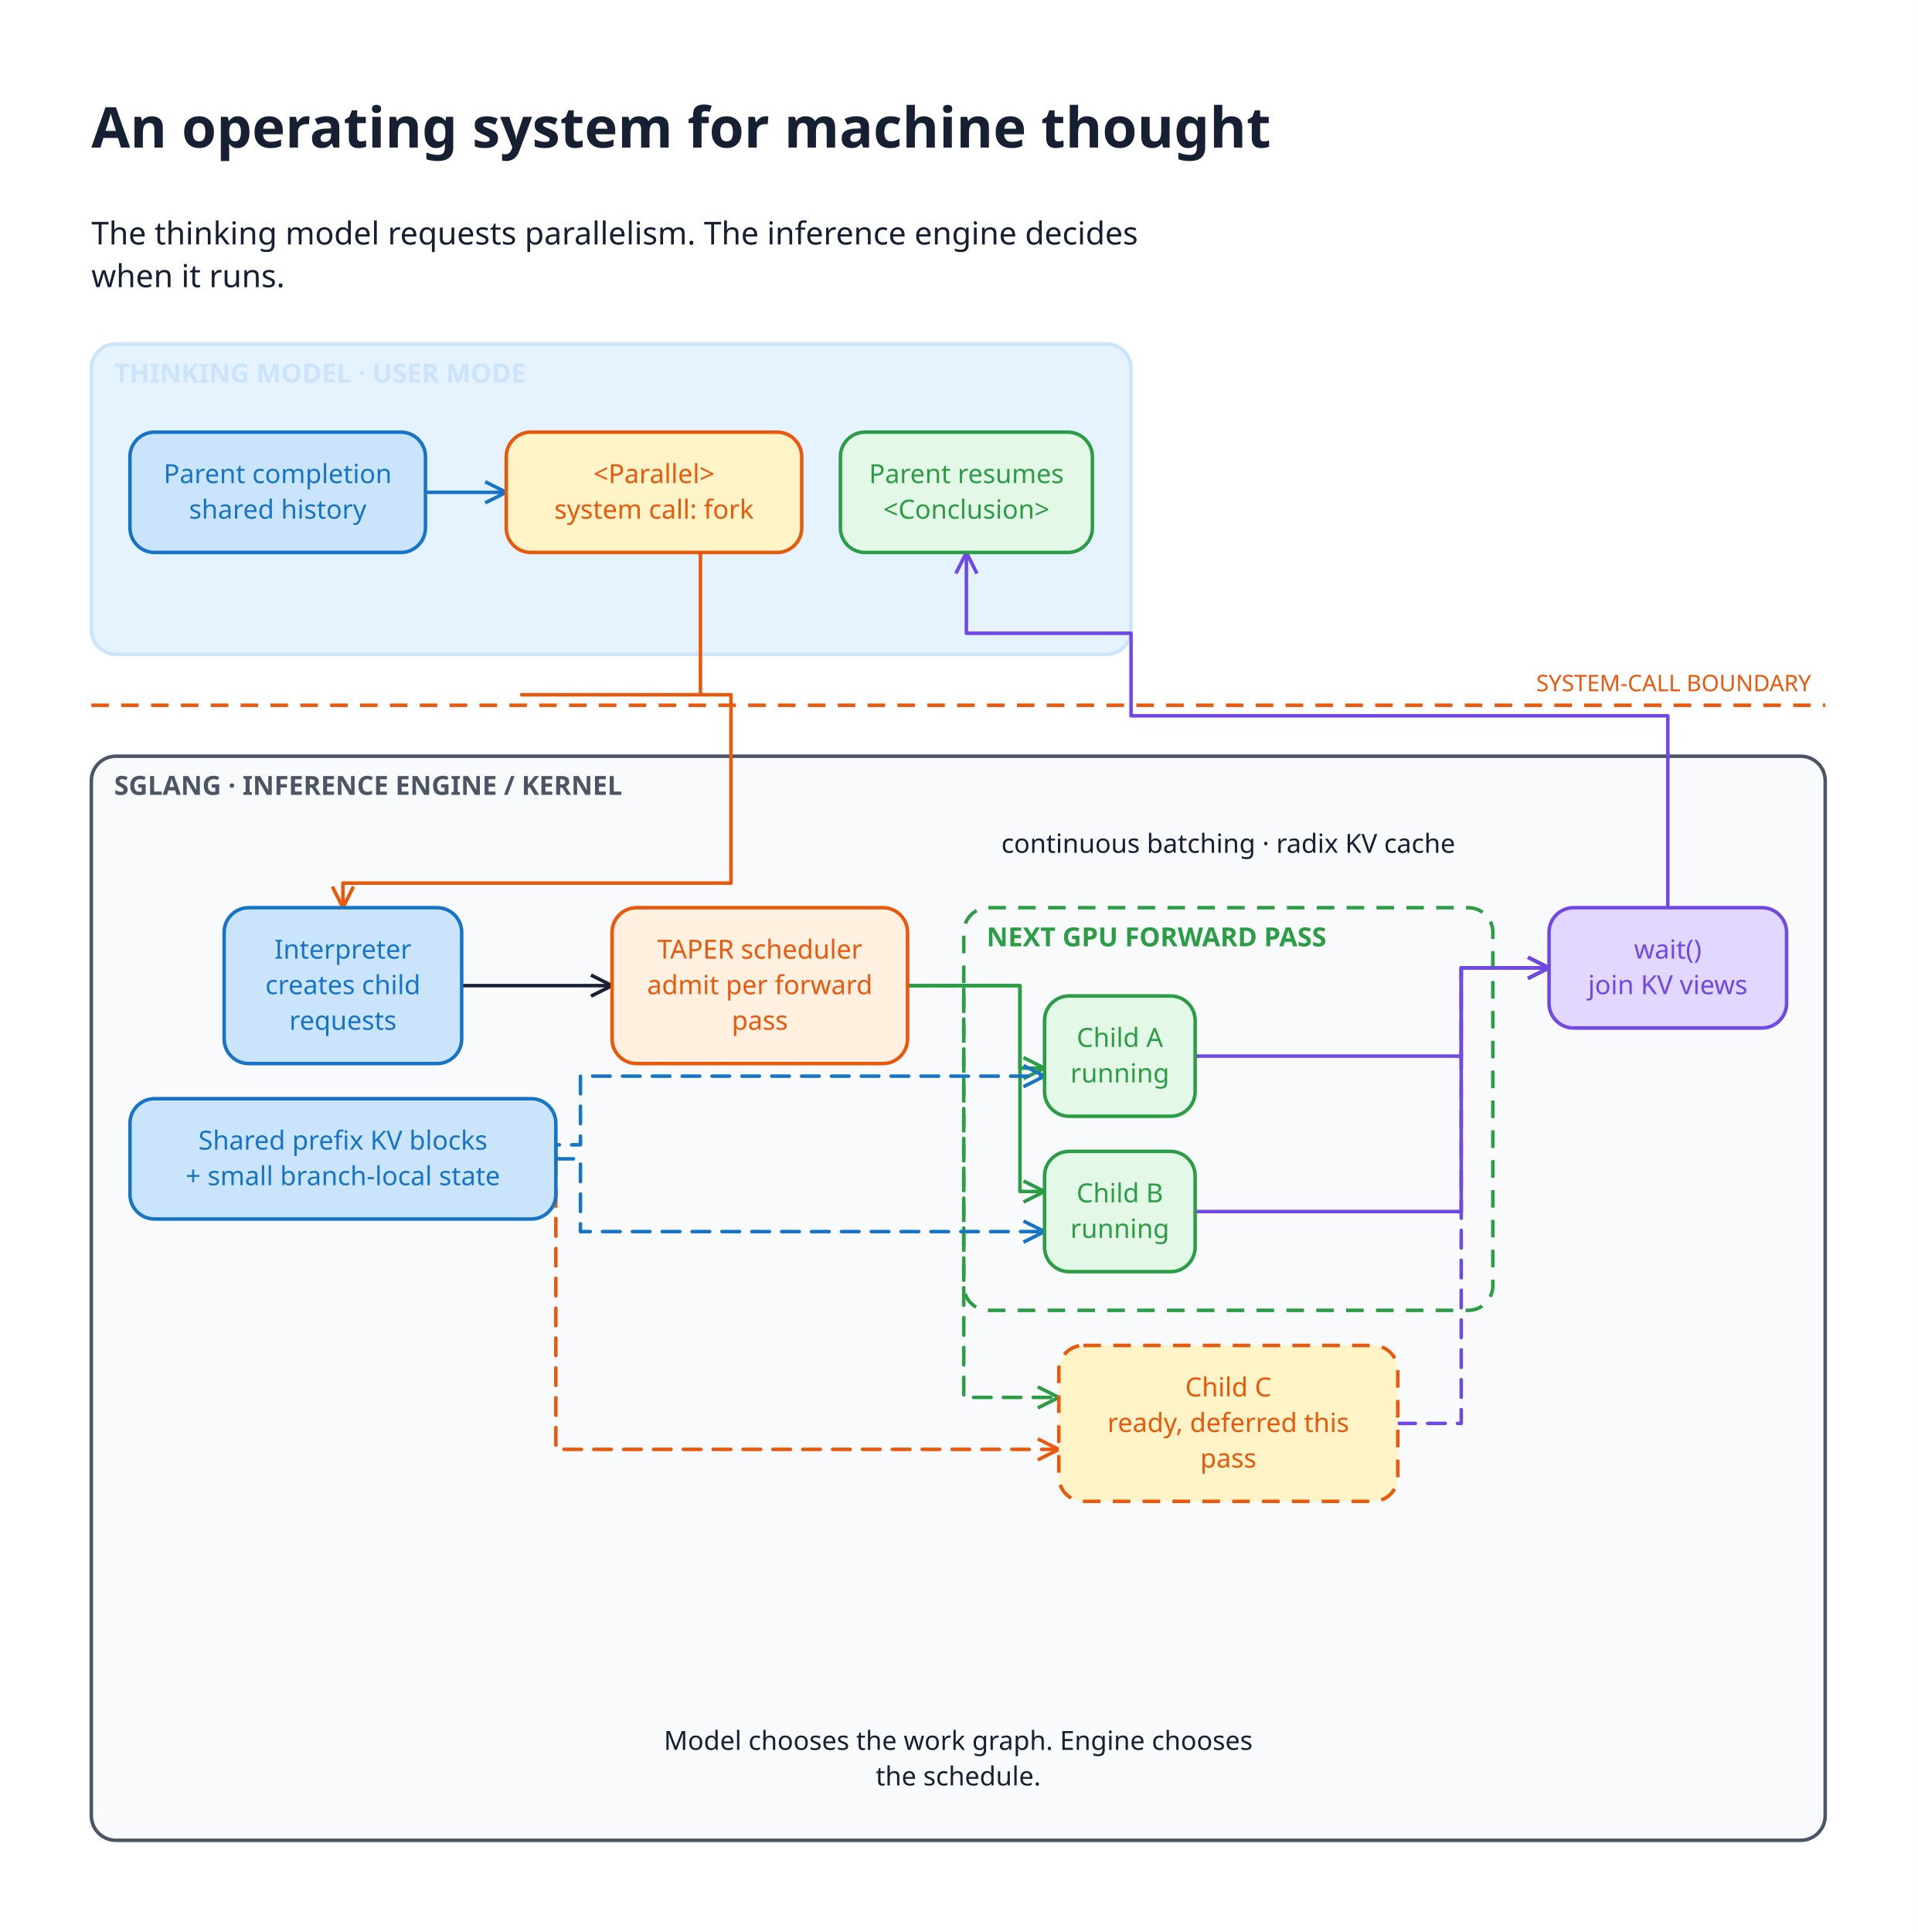
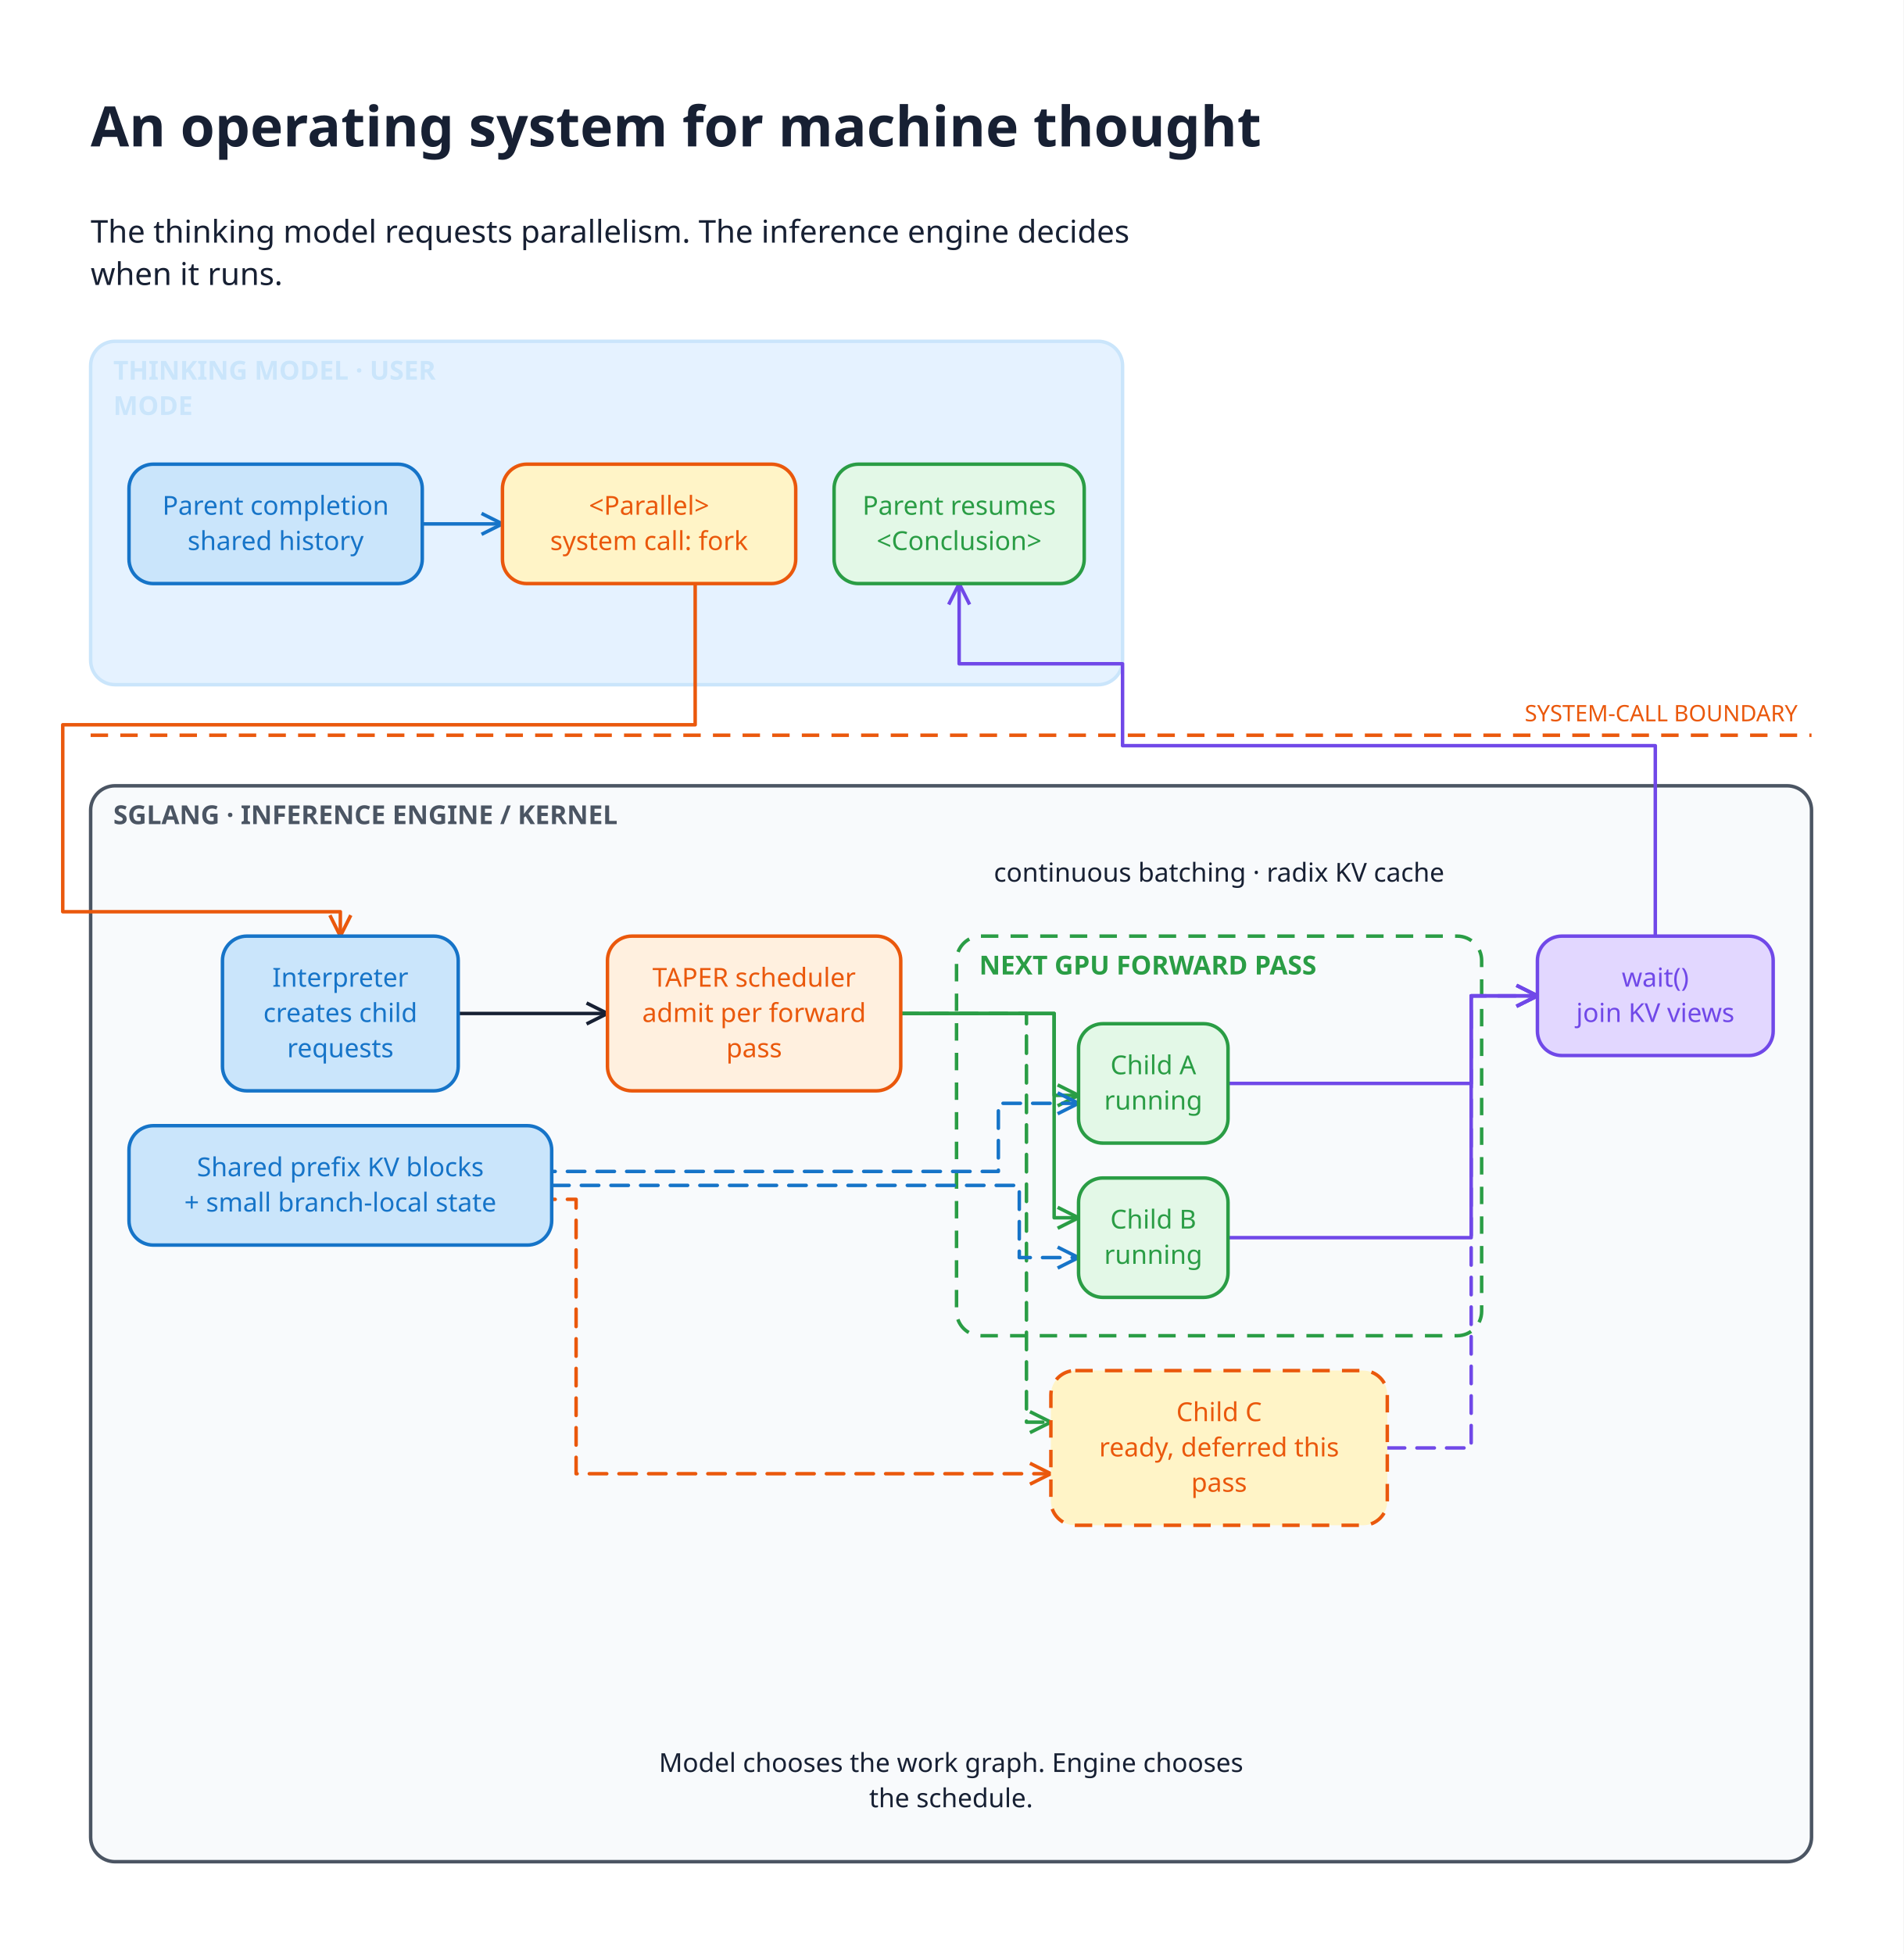
- <svg xmlns="http://www.w3.org/2000/svg" width="1092" height="1100" viewBox="0 0 1092 1100" role="img" aria-label="machine-thought-os">
+ <svg xmlns="http://www.w3.org/2000/svg" width="1092" height="1121" viewBox="0 0 1092 1121" role="img" aria-label="machine-thought-os">
  <rect width="100%" height="100%" fill="#ffffff" />
  <g id="boundaries">
-     <rect x="52" y="195.8" width="592" height="176.75" rx="14" fill="#e5f2ff" stroke="#cae5fb" stroke-width="2" />
-     <rect x="52" y="430.55" width="987.25" height="617.25" rx="14" fill="#f8fafc" stroke="#4b5563" stroke-width="2" />
-     <rect x="548.75" y="516.8" width="301.25" height="229.25" rx="14" fill="#f8fafc" stroke="#2a9d45" stroke-width="2" stroke-dasharray="10 7" />
+     <rect x="52" y="195.8" width="592" height="197" rx="14" fill="#e5f2ff" stroke="#cae5fb" stroke-width="2" />
+     <rect x="52" y="450.8" width="987.25" height="617.25" rx="14" fill="#f8fafc" stroke="#4b5563" stroke-width="2" />
+     <rect x="548.75" y="537.05" width="301.25" height="229.25" rx="14" fill="#f8fafc" stroke="#2a9d45" stroke-width="2" stroke-dasharray="10 7" />
  </g>
  <g id="corridor-dividers">
-     <path d="M 52 401.55 L 1039.25 401.55" fill="none" stroke="#ea580c" stroke-width="2" stroke-dasharray="10 7" />
-     <text x="1031.25" y="393.55" text-anchor="end" font-family="ui-rounded, sans-serif" font-size="13" fill="#ea580c">SYSTEM-CALL BOUNDARY</text>
+     <path d="M 52 421.8 L 1039.25 421.8" fill="none" stroke="#ea580c" stroke-width="2" stroke-dasharray="10 7" />
+     <text x="1031.25" y="413.8" text-anchor="end" font-family="ui-rounded, sans-serif" font-size="13" fill="#ea580c">SYSTEM-CALL BOUNDARY</text>
  </g>
  <g id="lines">
    <g data-line="$line-1">
-       <polyline points="242.25,280.3 288.25,280.3" fill="none" stroke="#1674c8" stroke-width="2" stroke-linejoin="round" stroke-linecap="round" />
-       <path d="M 276.25 286.3 L 288.25 280.3 L 276.25 274.3" fill="none" stroke="#1674c8" stroke-width="2" stroke-linejoin="round" />
+       <polyline points="242.25,300.55 288.25,300.55" fill="none" stroke="#1674c8" stroke-width="2" stroke-linejoin="round" stroke-linecap="round" />
+       <path d="M 276.25 306.55 L 288.25 300.55 L 276.25 294.55" fill="none" stroke="#1674c8" stroke-width="2" stroke-linejoin="round" />
    </g>
    <g data-line="$line-2">
-       <polyline points="262.875,561.175 348.5,561.175" fill="none" stroke="#172033" stroke-width="2" stroke-linejoin="round" stroke-linecap="round" />
-       <path d="M 336.5 567.175 L 348.5 561.175 L 336.5 555.175" fill="none" stroke="#172033" stroke-width="2" stroke-linejoin="round" />
+       <polyline points="262.875,581.425 348.5,581.425" fill="none" stroke="#172033" stroke-width="2" stroke-linejoin="round" stroke-linecap="round" />
+       <path d="M 336.5 587.425 L 348.5 581.425 L 336.5 575.425" fill="none" stroke="#172033" stroke-width="2" stroke-linejoin="round" />
    </g>
    <g data-line="schedule-child-a">
-       <polyline points="516.75,561.175 548.75,561.175 580.75,561.175 580.75,608.15 594.75,608.15" fill="none" stroke="#2a9d45" stroke-width="2" stroke-linejoin="round" stroke-linecap="round" />
-       <path d="M 582.75 614.15 L 594.75 608.15 L 582.75 602.15" fill="none" stroke="#2a9d45" stroke-width="2" stroke-linejoin="round" />
+       <polyline points="516.75,581.425 560.75,581.425 604.75,581.425 604.75,628.4 618.75,628.4" fill="none" stroke="#2a9d45" stroke-width="2" stroke-linejoin="round" stroke-linecap="round" />
+       <path d="M 606.75 634.4 L 618.75 628.4 L 606.75 622.4" fill="none" stroke="#2a9d45" stroke-width="2" stroke-linejoin="round" />
    </g>
    <g data-line="schedule-child-b">
-       <polyline points="516.75,561.175 548.75,561.175 580.75,561.175 580.75,678.383 594.75,678.383" fill="none" stroke="#2a9d45" stroke-width="2" stroke-linejoin="round" stroke-linecap="round" />
-       <path d="M 582.75 684.383 L 594.75 678.383 L 582.75 672.383" fill="none" stroke="#2a9d45" stroke-width="2" stroke-linejoin="round" />
+       <polyline points="516.75,581.425 560.75,581.425 604.75,581.425 604.75,698.633 618.75,698.633" fill="none" stroke="#2a9d45" stroke-width="2" stroke-linejoin="round" stroke-linecap="round" />
+       <path d="M 606.75 704.633 L 618.75 698.633 L 606.75 692.633" fill="none" stroke="#2a9d45" stroke-width="2" stroke-linejoin="round" />
    </g>
    <g data-line="schedule-child-c">
-       <polyline points="516.75,561.175 548.75,561.175 548.75,795.633 602.875,795.633" fill="none" stroke="#2a9d45" stroke-width="2" stroke-linejoin="round" stroke-linecap="round" stroke-dasharray="10 7" />
-       <path d="M 590.875 801.633 L 602.875 795.633 L 590.875 789.633" fill="none" stroke="#2a9d45" stroke-width="2" stroke-linejoin="round" />
+       <polyline points="516.75,581.425 560.75,581.425 588.875,581.425 588.875,815.883 602.875,815.883" fill="none" stroke="#2a9d45" stroke-width="2" stroke-linejoin="round" stroke-linecap="round" stroke-dasharray="10 7" />
+       <path d="M 590.875 821.883 L 602.875 815.883 L 590.875 809.883" fill="none" stroke="#2a9d45" stroke-width="2" stroke-linejoin="round" />
    </g>
    <g data-line="state-child-a">
-       <polyline points="316.5,659.8 316.5,651.8 330.5,651.8 330.5,612.717 594.75,612.717" fill="none" stroke="#1674c8" stroke-width="2" stroke-linejoin="round" stroke-linecap="round" stroke-dasharray="10 7" />
-       <path d="M 582.75 618.717 L 594.75 612.717 L 582.75 606.717" fill="none" stroke="#1674c8" stroke-width="2" stroke-linejoin="round" />
+       <polyline points="316.5,680.05 316.5,672.05 572.75,672.05 572.75,632.967 618.75,632.967" fill="none" stroke="#1674c8" stroke-width="2" stroke-linejoin="round" stroke-linecap="round" stroke-dasharray="10 7" />
+       <path d="M 606.75 638.967 L 618.75 632.967 L 606.75 626.967" fill="none" stroke="#1674c8" stroke-width="2" stroke-linejoin="round" />
    </g>
    <g data-line="state-child-b">
-       <polyline points="316.5,659.8 330.5,659.8 330.5,701.217 594.75,701.217" fill="none" stroke="#1674c8" stroke-width="2" stroke-linejoin="round" stroke-linecap="round" stroke-dasharray="10 7" />
-       <path d="M 582.75 707.217 L 594.75 701.217 L 582.75 695.217" fill="none" stroke="#1674c8" stroke-width="2" stroke-linejoin="round" />
+       <polyline points="316.5,680.05 584.75,680.05 584.75,721.467 618.75,721.467" fill="none" stroke="#1674c8" stroke-width="2" stroke-linejoin="round" stroke-linecap="round" stroke-dasharray="10 7" />
+       <path d="M 606.75 727.467 L 618.75 721.467 L 606.75 715.467" fill="none" stroke="#1674c8" stroke-width="2" stroke-linejoin="round" />
    </g>
    <g data-line="state-child-c">
-       <polyline points="316.5,659.8 316.5,667.8 316.5,825.217 602.875,825.217" fill="none" stroke="#ea580c" stroke-width="2" stroke-linejoin="round" stroke-linecap="round" stroke-dasharray="10 7" />
-       <path d="M 590.875 831.217 L 602.875 825.217 L 590.875 819.217" fill="none" stroke="#ea580c" stroke-width="2" stroke-linejoin="round" />
+       <polyline points="316.5,680.05 316.5,688.05 330.5,688.05 330.5,845.467 602.875,845.467" fill="none" stroke="#ea580c" stroke-width="2" stroke-linejoin="round" stroke-linecap="round" stroke-dasharray="10 7" />
+       <path d="M 590.875 851.467 L 602.875 845.467 L 590.875 839.467" fill="none" stroke="#ea580c" stroke-width="2" stroke-linejoin="round" />
    </g>
    <g data-line="join-child-a">
-       <polyline points="680.5,601.3 832,601.3 832,551.05 882,551.05" fill="none" stroke="#7048e8" stroke-width="2" stroke-linejoin="round" stroke-linecap="round" />
-       <path d="M 870 557.05 L 882 551.05 L 870 545.05" fill="none" stroke="#7048e8" stroke-width="2" stroke-linejoin="round" />
+       <polyline points="704.5,621.55 844,621.55 844,571.3 882,571.3" fill="none" stroke="#7048e8" stroke-width="2" stroke-linejoin="round" stroke-linecap="round" />
+       <path d="M 870 577.3 L 882 571.3 L 870 565.3" fill="none" stroke="#7048e8" stroke-width="2" stroke-linejoin="round" />
    </g>
    <g data-line="join-child-b">
-       <polyline points="680.5,689.8 832,689.8 832,551.05 882,551.05" fill="none" stroke="#7048e8" stroke-width="2" stroke-linejoin="round" stroke-linecap="round" />
-       <path d="M 870 557.05 L 882 551.05 L 870 545.05" fill="none" stroke="#7048e8" stroke-width="2" stroke-linejoin="round" />
+       <polyline points="704.5,710.05 844,710.05 844,571.3 882,571.3" fill="none" stroke="#7048e8" stroke-width="2" stroke-linejoin="round" stroke-linecap="round" />
+       <path d="M 870 577.3 L 882 571.3 L 870 565.3" fill="none" stroke="#7048e8" stroke-width="2" stroke-linejoin="round" />
    </g>
    <g data-line="join-child-c">
-       <polyline points="795.875,810.425 832,810.425 832,551.05 882,551.05" fill="none" stroke="#7048e8" stroke-width="2" stroke-linejoin="round" stroke-linecap="round" stroke-dasharray="10 7" />
-       <path d="M 870 557.05 L 882 551.05 L 870 545.05" fill="none" stroke="#7048e8" stroke-width="2" stroke-linejoin="round" />
+       <polyline points="795.875,830.675 844,830.675 844,571.3 882,571.3" fill="none" stroke="#7048e8" stroke-width="2" stroke-linejoin="round" stroke-linecap="round" stroke-dasharray="10 7" />
+       <path d="M 870 577.3 L 882 571.3 L 870 565.3" fill="none" stroke="#7048e8" stroke-width="2" stroke-linejoin="round" />
    </g>
    <g data-line="fork-system-call">
-       <polyline points="398.814,314.55 398.814,395.55 297.032,395.55 416.2,395.55 416.2,502.8 195.25,502.8 195.25,516.8" fill="none" stroke="#ea580c" stroke-width="2" stroke-linejoin="round" stroke-linecap="round" />
-       <path d="M 189.25 504.8 L 195.25 516.8 L 201.25 504.8" fill="none" stroke="#ea580c" stroke-width="2" stroke-linejoin="round" />
+       <polyline points="398.814,334.8 398.814,415.8 297.032,415.8 36,415.8 36,523.05 195.25,523.05 195.25,537.05" fill="none" stroke="#ea580c" stroke-width="2" stroke-linejoin="round" stroke-linecap="round" />
+       <path d="M 189.25 525.05 L 195.25 537.05 L 201.25 525.05" fill="none" stroke="#ea580c" stroke-width="2" stroke-linejoin="round" />
    </g>
    <g data-line="resume-parent">
-       <polyline points="949.625,516.8 949.625,407.55 644,407.55 644,360.55 550.25,360.55 550.25,314.55" fill="none" stroke="#7048e8" stroke-width="2" stroke-linejoin="round" stroke-linecap="round" />
-       <path d="M 556.25 326.55 L 550.25 314.55 L 544.25 326.55" fill="none" stroke="#7048e8" stroke-width="2" stroke-linejoin="round" />
+       <polyline points="949.625,537.05 949.625,427.8 644,427.8 644,380.8 550.25,380.8 550.25,334.8" fill="none" stroke="#7048e8" stroke-width="2" stroke-linejoin="round" stroke-linecap="round" />
+       <path d="M 556.25 346.8 L 550.25 334.8 L 544.25 346.8" fill="none" stroke="#7048e8" stroke-width="2" stroke-linejoin="round" />
    </g>
  </g>
  <g id="objects">
-     <rect x="74" y="246.05" width="168.25" height="68.5" rx="14" fill="#cae5fb" stroke="#1674c8" stroke-width="2" />
-     <rect x="288.25" y="246.05" width="168.25" height="68.5" rx="14" fill="#fff4c7" stroke="#ea580c" stroke-width="2" />
-     <rect x="478.5" y="246.05" width="143.5" height="68.5" rx="14" fill="#e3f8e7" stroke="#2a9d45" stroke-width="2" />
-     <rect x="127.625" y="516.8" width="135.25" height="88.75" rx="14" fill="#cae5fb" stroke="#1674c8" stroke-width="2" />
-     <rect x="348.5" y="516.8" width="168.25" height="88.75" rx="14" fill="#fff0df" stroke="#ea580c" stroke-width="2" />
-     <rect x="594.75" y="567.05" width="85.75" height="68.5" rx="14" fill="#e3f8e7" stroke="#2a9d45" stroke-width="2" />
-     <rect x="594.75" y="655.55" width="85.75" height="68.5" rx="14" fill="#e3f8e7" stroke="#2a9d45" stroke-width="2" />
-     <rect x="602.875" y="766.05" width="193" height="88.75" rx="14" fill="#fff4c7" stroke="#ea580c" stroke-width="2" stroke-dasharray="10 7" />
-     <rect x="882" y="516.8" width="135.25" height="68.5" rx="14" fill="#e2d7ff" stroke="#7048e8" stroke-width="2" />
-     <rect x="74" y="625.55" width="242.5" height="68.5" rx="14" fill="#cae5fb" stroke="#1674c8" stroke-width="2" />
+     <rect x="74" y="266.3" width="168.25" height="68.5" rx="14" fill="#cae5fb" stroke="#1674c8" stroke-width="2" />
+     <rect x="288.25" y="266.3" width="168.25" height="68.5" rx="14" fill="#fff4c7" stroke="#ea580c" stroke-width="2" />
+     <rect x="478.5" y="266.3" width="143.5" height="68.5" rx="14" fill="#e3f8e7" stroke="#2a9d45" stroke-width="2" />
+     <rect x="127.625" y="537.05" width="135.25" height="88.75" rx="14" fill="#cae5fb" stroke="#1674c8" stroke-width="2" />
+     <rect x="348.5" y="537.05" width="168.25" height="88.75" rx="14" fill="#fff0df" stroke="#ea580c" stroke-width="2" />
+     <rect x="618.75" y="587.3" width="85.75" height="68.5" rx="14" fill="#e3f8e7" stroke="#2a9d45" stroke-width="2" />
+     <rect x="618.75" y="675.8" width="85.75" height="68.5" rx="14" fill="#e3f8e7" stroke="#2a9d45" stroke-width="2" />
+     <rect x="602.875" y="786.3" width="193" height="88.75" rx="14" fill="#fff4c7" stroke="#ea580c" stroke-width="2" stroke-dasharray="10 7" />
+     <rect x="882" y="537.05" width="135.25" height="68.5" rx="14" fill="#e2d7ff" stroke="#7048e8" stroke-width="2" />
+     <rect x="74" y="645.8" width="242.5" height="68.5" rx="14" fill="#cae5fb" stroke="#1674c8" stroke-width="2" />
  </g>
  <g id="ports" />
  <g id="text">
    <text x="52" y="84" text-anchor="start" fill="#172033" font-family="ui-rounded, 'Comic Sans MS', sans-serif" font-size="32" font-weight="700">An operating system for machine thought</text>
    <text x="52" y="139.2" text-anchor="start" fill="#172033" font-family="ui-rounded, 'Comic Sans MS', sans-serif" font-size="18" font-weight="450">The thinking model requests parallelism. The inference engine decides</text>
    <text x="52" y="163.5" text-anchor="start" fill="#172033" font-family="ui-rounded, 'Comic Sans MS', sans-serif" font-size="18" font-weight="450">when it runs.</text>
-     <text x="65" y="217.8" text-anchor="start" fill="#cae5fb" font-family="ui-rounded, 'Comic Sans MS', sans-serif" font-size="15" font-weight="700">THINKING MODEL · USER MODE</text>
-     <text x="158.125" y="275.05" text-anchor="middle" fill="#1674c8" font-family="ui-rounded, 'Comic Sans MS', sans-serif" font-size="15" font-weight="450">Parent completion</text>
-     <text x="158.125" y="295.3" text-anchor="middle" fill="#1674c8" font-family="ui-rounded, 'Comic Sans MS', sans-serif" font-size="15" font-weight="450">shared history</text>
-     <text x="372.375" y="275.05" text-anchor="middle" fill="#ea580c" font-family="ui-rounded, 'Comic Sans MS', sans-serif" font-size="15" font-weight="450">&lt;Parallel&gt;</text>
-     <text x="372.375" y="295.3" text-anchor="middle" fill="#ea580c" font-family="ui-rounded, 'Comic Sans MS', sans-serif" font-size="15" font-weight="450">system call: fork</text>
-     <text x="550.25" y="275.05" text-anchor="middle" fill="#2a9d45" font-family="ui-rounded, 'Comic Sans MS', sans-serif" font-size="15" font-weight="450">Parent resumes</text>
-     <text x="550.25" y="295.3" text-anchor="middle" fill="#2a9d45" font-family="ui-rounded, 'Comic Sans MS', sans-serif" font-size="15" font-weight="450">&lt;Conclusion&gt;</text>
-     <text x="65" y="452.55" text-anchor="start" fill="#4b5563" font-family="ui-rounded, 'Comic Sans MS', sans-serif" font-size="15" font-weight="700">SGLANG · INFERENCE ENGINE / KERNEL</text>
-     <text x="195.25" y="545.8" text-anchor="middle" fill="#1674c8" font-family="ui-rounded, 'Comic Sans MS', sans-serif" font-size="15" font-weight="450">Interpreter</text>
-     <text x="195.25" y="566.05" text-anchor="middle" fill="#1674c8" font-family="ui-rounded, 'Comic Sans MS', sans-serif" font-size="15" font-weight="450">creates child</text>
-     <text x="195.25" y="586.3" text-anchor="middle" fill="#1674c8" font-family="ui-rounded, 'Comic Sans MS', sans-serif" font-size="15" font-weight="450">requests</text>
-     <text x="432.625" y="545.8" text-anchor="middle" fill="#ea580c" font-family="ui-rounded, 'Comic Sans MS', sans-serif" font-size="15" font-weight="450">TAPER scheduler</text>
-     <text x="432.625" y="566.05" text-anchor="middle" fill="#ea580c" font-family="ui-rounded, 'Comic Sans MS', sans-serif" font-size="15" font-weight="450">admit per forward</text>
-     <text x="432.625" y="586.3" text-anchor="middle" fill="#ea580c" font-family="ui-rounded, 'Comic Sans MS', sans-serif" font-size="15" font-weight="450">pass</text>
-     <text x="561.75" y="538.8" text-anchor="start" fill="#2a9d45" font-family="ui-rounded, 'Comic Sans MS', sans-serif" font-size="15" font-weight="700">NEXT GPU FORWARD PASS</text>
-     <text x="637.625" y="596.05" text-anchor="middle" fill="#2a9d45" font-family="ui-rounded, 'Comic Sans MS', sans-serif" font-size="15" font-weight="450">Child A</text>
-     <text x="637.625" y="616.3" text-anchor="middle" fill="#2a9d45" font-family="ui-rounded, 'Comic Sans MS', sans-serif" font-size="15" font-weight="450">running</text>
-     <text x="637.625" y="684.55" text-anchor="middle" fill="#2a9d45" font-family="ui-rounded, 'Comic Sans MS', sans-serif" font-size="15" font-weight="450">Child B</text>
-     <text x="637.625" y="704.8" text-anchor="middle" fill="#2a9d45" font-family="ui-rounded, 'Comic Sans MS', sans-serif" font-size="15" font-weight="450">running</text>
-     <text x="699.375" y="795.05" text-anchor="middle" fill="#ea580c" font-family="ui-rounded, 'Comic Sans MS', sans-serif" font-size="15" font-weight="450">Child C</text>
-     <text x="699.375" y="815.3" text-anchor="middle" fill="#ea580c" font-family="ui-rounded, 'Comic Sans MS', sans-serif" font-size="15" font-weight="450">ready, deferred this</text>
-     <text x="699.375" y="835.55" text-anchor="middle" fill="#ea580c" font-family="ui-rounded, 'Comic Sans MS', sans-serif" font-size="15" font-weight="450">pass</text>
-     <text x="949.625" y="545.8" text-anchor="middle" fill="#7048e8" font-family="ui-rounded, 'Comic Sans MS', sans-serif" font-size="15" font-weight="450">wait()</text>
-     <text x="949.625" y="566.05" text-anchor="middle" fill="#7048e8" font-family="ui-rounded, 'Comic Sans MS', sans-serif" font-size="15" font-weight="450">join KV views</text>
-     <text x="195.25" y="654.55" text-anchor="middle" fill="#1674c8" font-family="ui-rounded, 'Comic Sans MS', sans-serif" font-size="15" font-weight="450">Shared prefix KV blocks</text>
-     <text x="195.25" y="674.8" text-anchor="middle" fill="#1674c8" font-family="ui-rounded, 'Comic Sans MS', sans-serif" font-size="15" font-weight="450">+ small branch-local state</text>
-     <text x="699.375" y="485.55" text-anchor="middle" fill="#172033" font-family="ui-rounded, 'Comic Sans MS', sans-serif" font-size="15" font-weight="450">continuous batching · radix KV cache</text>
-     <text x="545.625" y="996.3" text-anchor="middle" fill="#172033" font-family="ui-rounded, 'Comic Sans MS', sans-serif" font-size="15" font-weight="450">Model chooses the work graph. Engine chooses</text>
-     <text x="545.625" y="1016.55" text-anchor="middle" fill="#172033" font-family="ui-rounded, 'Comic Sans MS', sans-serif" font-size="15" font-weight="450">the schedule.</text>
+     <text x="65" y="217.8" text-anchor="start" fill="#cae5fb" font-family="ui-rounded, 'Comic Sans MS', sans-serif" font-size="15" font-weight="700">THINKING MODEL · USER</text>
+     <text x="65" y="238.05" text-anchor="start" fill="#cae5fb" font-family="ui-rounded, 'Comic Sans MS', sans-serif" font-size="15" font-weight="700">MODE</text>
+     <text x="158.125" y="295.3" text-anchor="middle" fill="#1674c8" font-family="ui-rounded, 'Comic Sans MS', sans-serif" font-size="15" font-weight="450">Parent completion</text>
+     <text x="158.125" y="315.55" text-anchor="middle" fill="#1674c8" font-family="ui-rounded, 'Comic Sans MS', sans-serif" font-size="15" font-weight="450">shared history</text>
+     <text x="372.375" y="295.3" text-anchor="middle" fill="#ea580c" font-family="ui-rounded, 'Comic Sans MS', sans-serif" font-size="15" font-weight="450">&lt;Parallel&gt;</text>
+     <text x="372.375" y="315.55" text-anchor="middle" fill="#ea580c" font-family="ui-rounded, 'Comic Sans MS', sans-serif" font-size="15" font-weight="450">system call: fork</text>
+     <text x="550.25" y="295.3" text-anchor="middle" fill="#2a9d45" font-family="ui-rounded, 'Comic Sans MS', sans-serif" font-size="15" font-weight="450">Parent resumes</text>
+     <text x="550.25" y="315.55" text-anchor="middle" fill="#2a9d45" font-family="ui-rounded, 'Comic Sans MS', sans-serif" font-size="15" font-weight="450">&lt;Conclusion&gt;</text>
+     <text x="65" y="472.8" text-anchor="start" fill="#4b5563" font-family="ui-rounded, 'Comic Sans MS', sans-serif" font-size="15" font-weight="700">SGLANG · INFERENCE ENGINE / KERNEL</text>
+     <text x="195.25" y="566.05" text-anchor="middle" fill="#1674c8" font-family="ui-rounded, 'Comic Sans MS', sans-serif" font-size="15" font-weight="450">Interpreter</text>
+     <text x="195.25" y="586.3" text-anchor="middle" fill="#1674c8" font-family="ui-rounded, 'Comic Sans MS', sans-serif" font-size="15" font-weight="450">creates child</text>
+     <text x="195.25" y="606.55" text-anchor="middle" fill="#1674c8" font-family="ui-rounded, 'Comic Sans MS', sans-serif" font-size="15" font-weight="450">requests</text>
+     <text x="432.625" y="566.05" text-anchor="middle" fill="#ea580c" font-family="ui-rounded, 'Comic Sans MS', sans-serif" font-size="15" font-weight="450">TAPER scheduler</text>
+     <text x="432.625" y="586.3" text-anchor="middle" fill="#ea580c" font-family="ui-rounded, 'Comic Sans MS', sans-serif" font-size="15" font-weight="450">admit per forward</text>
+     <text x="432.625" y="606.55" text-anchor="middle" fill="#ea580c" font-family="ui-rounded, 'Comic Sans MS', sans-serif" font-size="15" font-weight="450">pass</text>
+     <text x="561.75" y="559.05" text-anchor="start" fill="#2a9d45" font-family="ui-rounded, 'Comic Sans MS', sans-serif" font-size="15" font-weight="700">NEXT GPU FORWARD PASS</text>
+     <text x="661.625" y="616.3" text-anchor="middle" fill="#2a9d45" font-family="ui-rounded, 'Comic Sans MS', sans-serif" font-size="15" font-weight="450">Child A</text>
+     <text x="661.625" y="636.55" text-anchor="middle" fill="#2a9d45" font-family="ui-rounded, 'Comic Sans MS', sans-serif" font-size="15" font-weight="450">running</text>
+     <text x="661.625" y="704.8" text-anchor="middle" fill="#2a9d45" font-family="ui-rounded, 'Comic Sans MS', sans-serif" font-size="15" font-weight="450">Child B</text>
+     <text x="661.625" y="725.05" text-anchor="middle" fill="#2a9d45" font-family="ui-rounded, 'Comic Sans MS', sans-serif" font-size="15" font-weight="450">running</text>
+     <text x="699.375" y="815.3" text-anchor="middle" fill="#ea580c" font-family="ui-rounded, 'Comic Sans MS', sans-serif" font-size="15" font-weight="450">Child C</text>
+     <text x="699.375" y="835.55" text-anchor="middle" fill="#ea580c" font-family="ui-rounded, 'Comic Sans MS', sans-serif" font-size="15" font-weight="450">ready, deferred this</text>
+     <text x="699.375" y="855.8" text-anchor="middle" fill="#ea580c" font-family="ui-rounded, 'Comic Sans MS', sans-serif" font-size="15" font-weight="450">pass</text>
+     <text x="949.625" y="566.05" text-anchor="middle" fill="#7048e8" font-family="ui-rounded, 'Comic Sans MS', sans-serif" font-size="15" font-weight="450">wait()</text>
+     <text x="949.625" y="586.3" text-anchor="middle" fill="#7048e8" font-family="ui-rounded, 'Comic Sans MS', sans-serif" font-size="15" font-weight="450">join KV views</text>
+     <text x="195.25" y="674.8" text-anchor="middle" fill="#1674c8" font-family="ui-rounded, 'Comic Sans MS', sans-serif" font-size="15" font-weight="450">Shared prefix KV blocks</text>
+     <text x="195.25" y="695.05" text-anchor="middle" fill="#1674c8" font-family="ui-rounded, 'Comic Sans MS', sans-serif" font-size="15" font-weight="450">+ small branch-local state</text>
+     <text x="699.375" y="505.8" text-anchor="middle" fill="#172033" font-family="ui-rounded, 'Comic Sans MS', sans-serif" font-size="15" font-weight="450">continuous batching · radix KV cache</text>
+     <text x="545.625" y="1016.55" text-anchor="middle" fill="#172033" font-family="ui-rounded, 'Comic Sans MS', sans-serif" font-size="15" font-weight="450">Model chooses the work graph. Engine chooses</text>
+     <text x="545.625" y="1036.8" text-anchor="middle" fill="#172033" font-family="ui-rounded, 'Comic Sans MS', sans-serif" font-size="15" font-weight="450">the schedule.</text>
  </g>
</svg>
